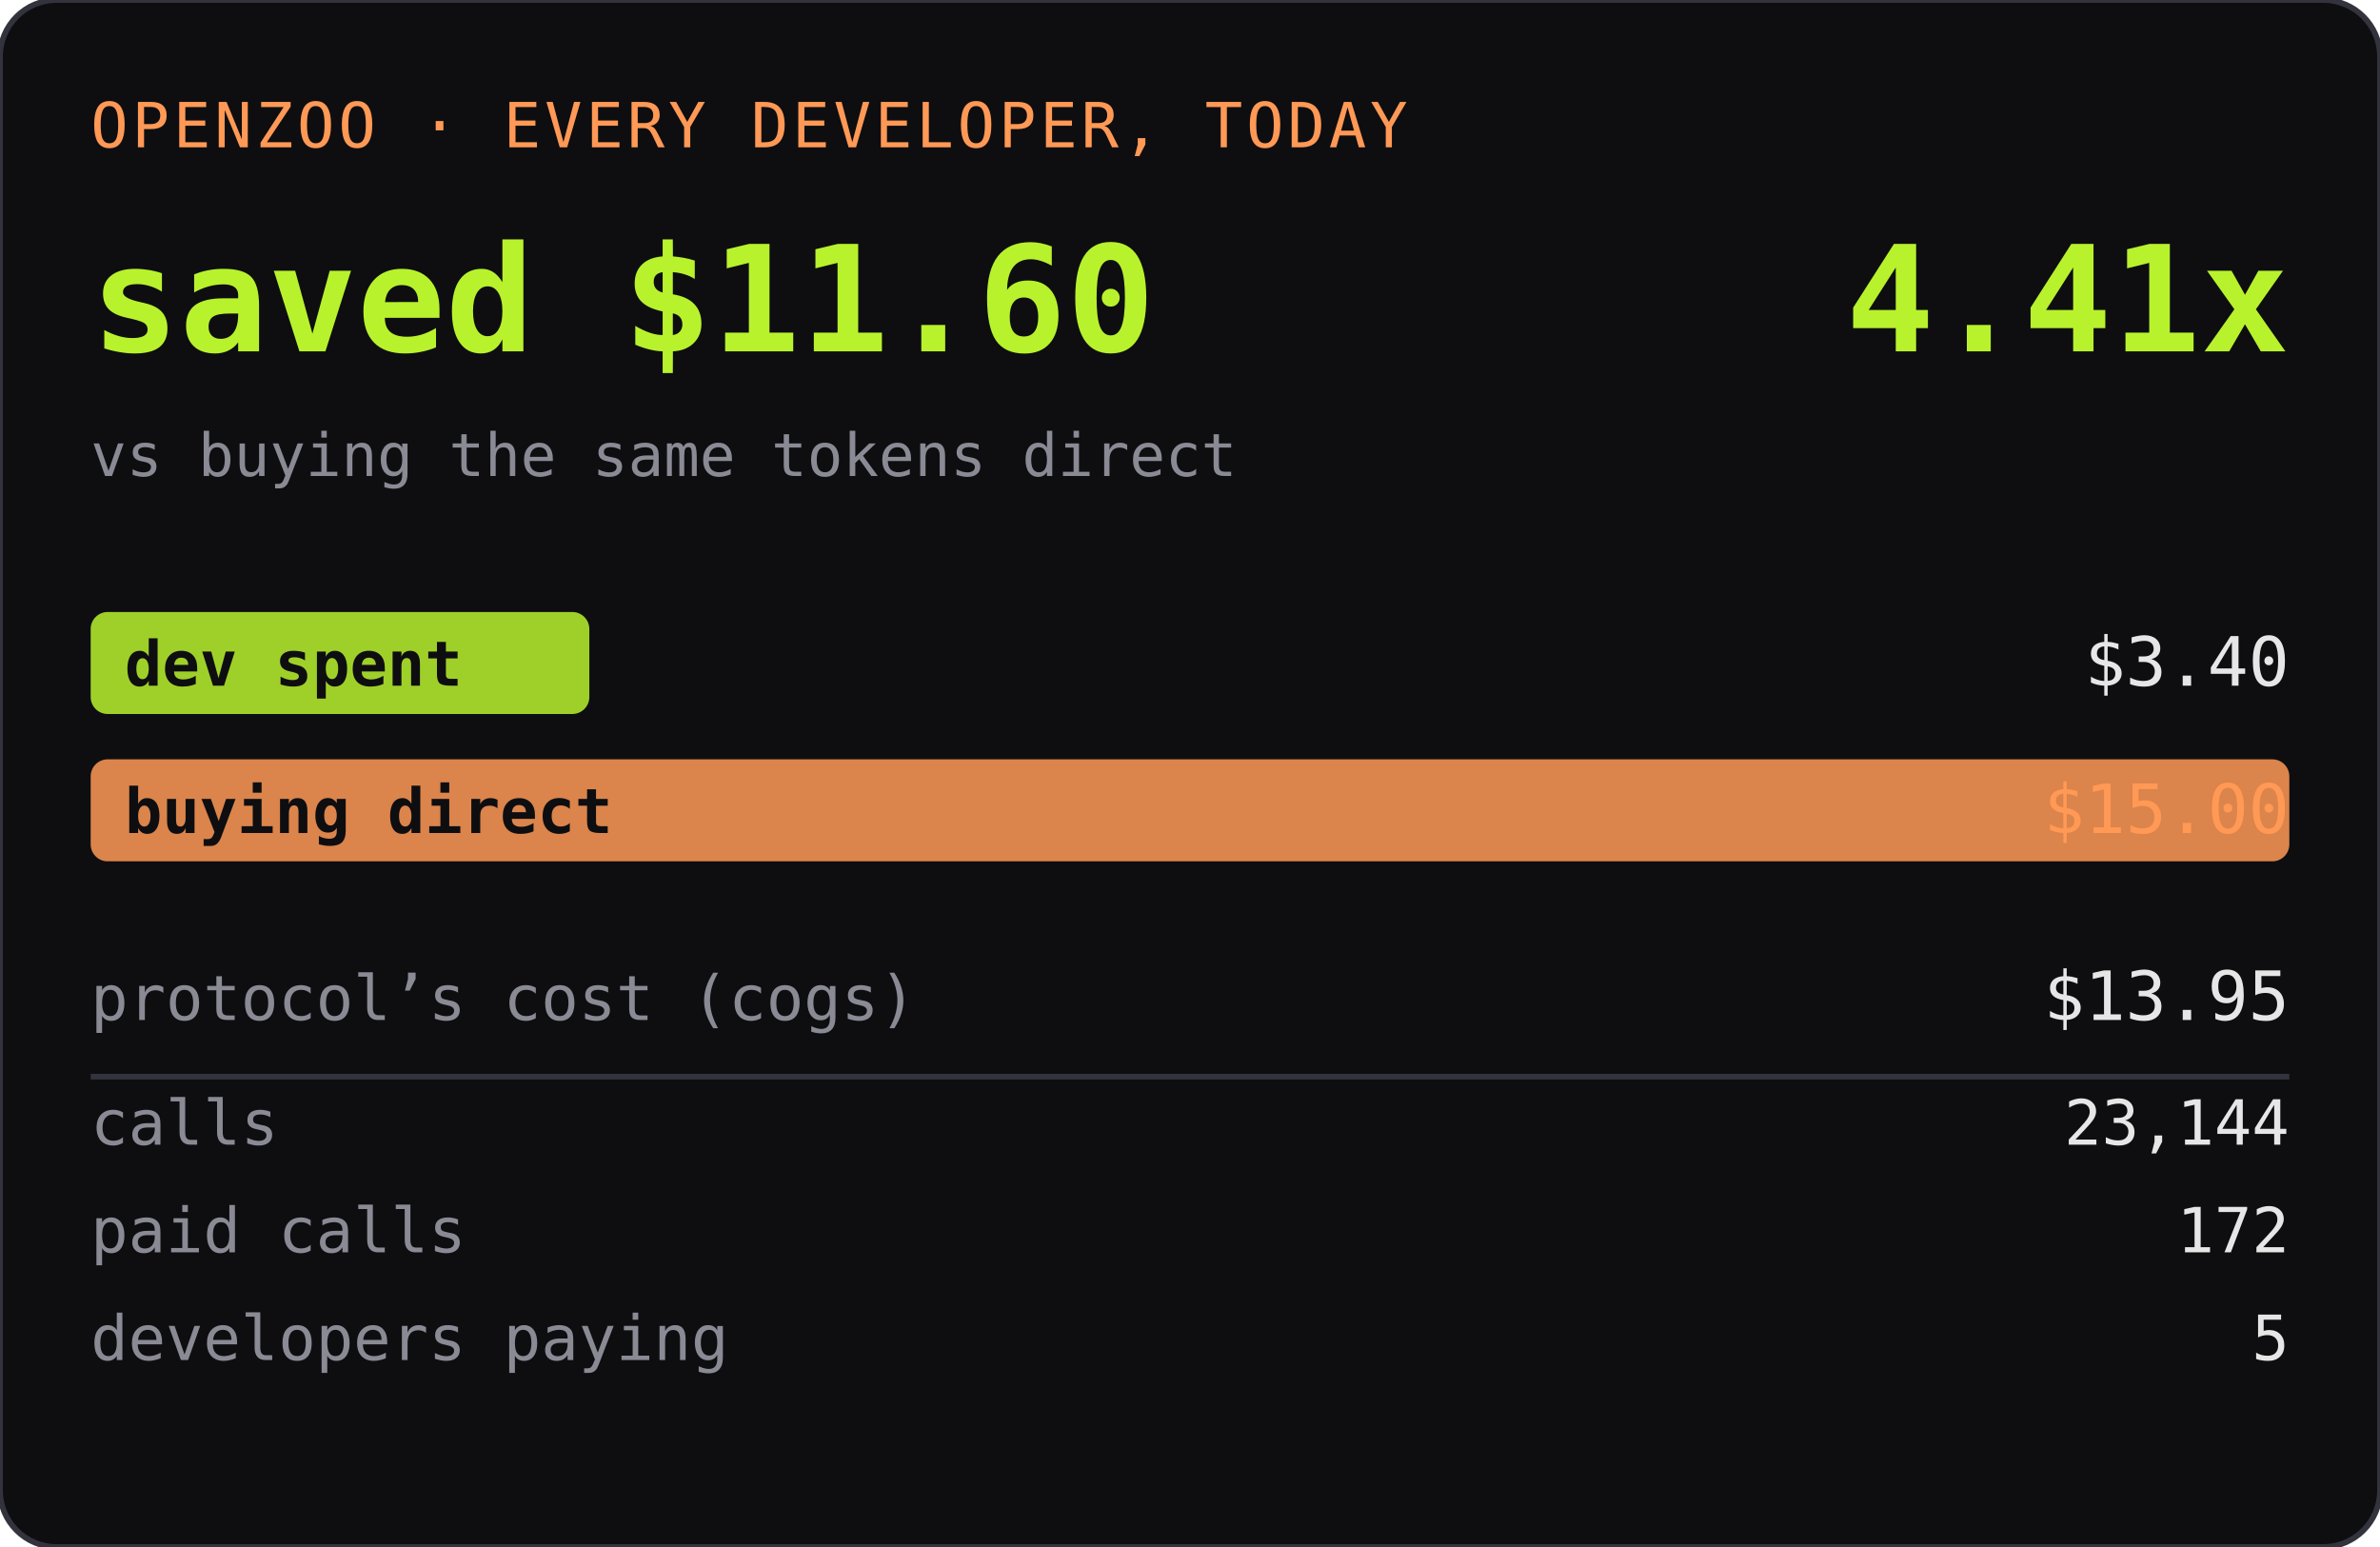
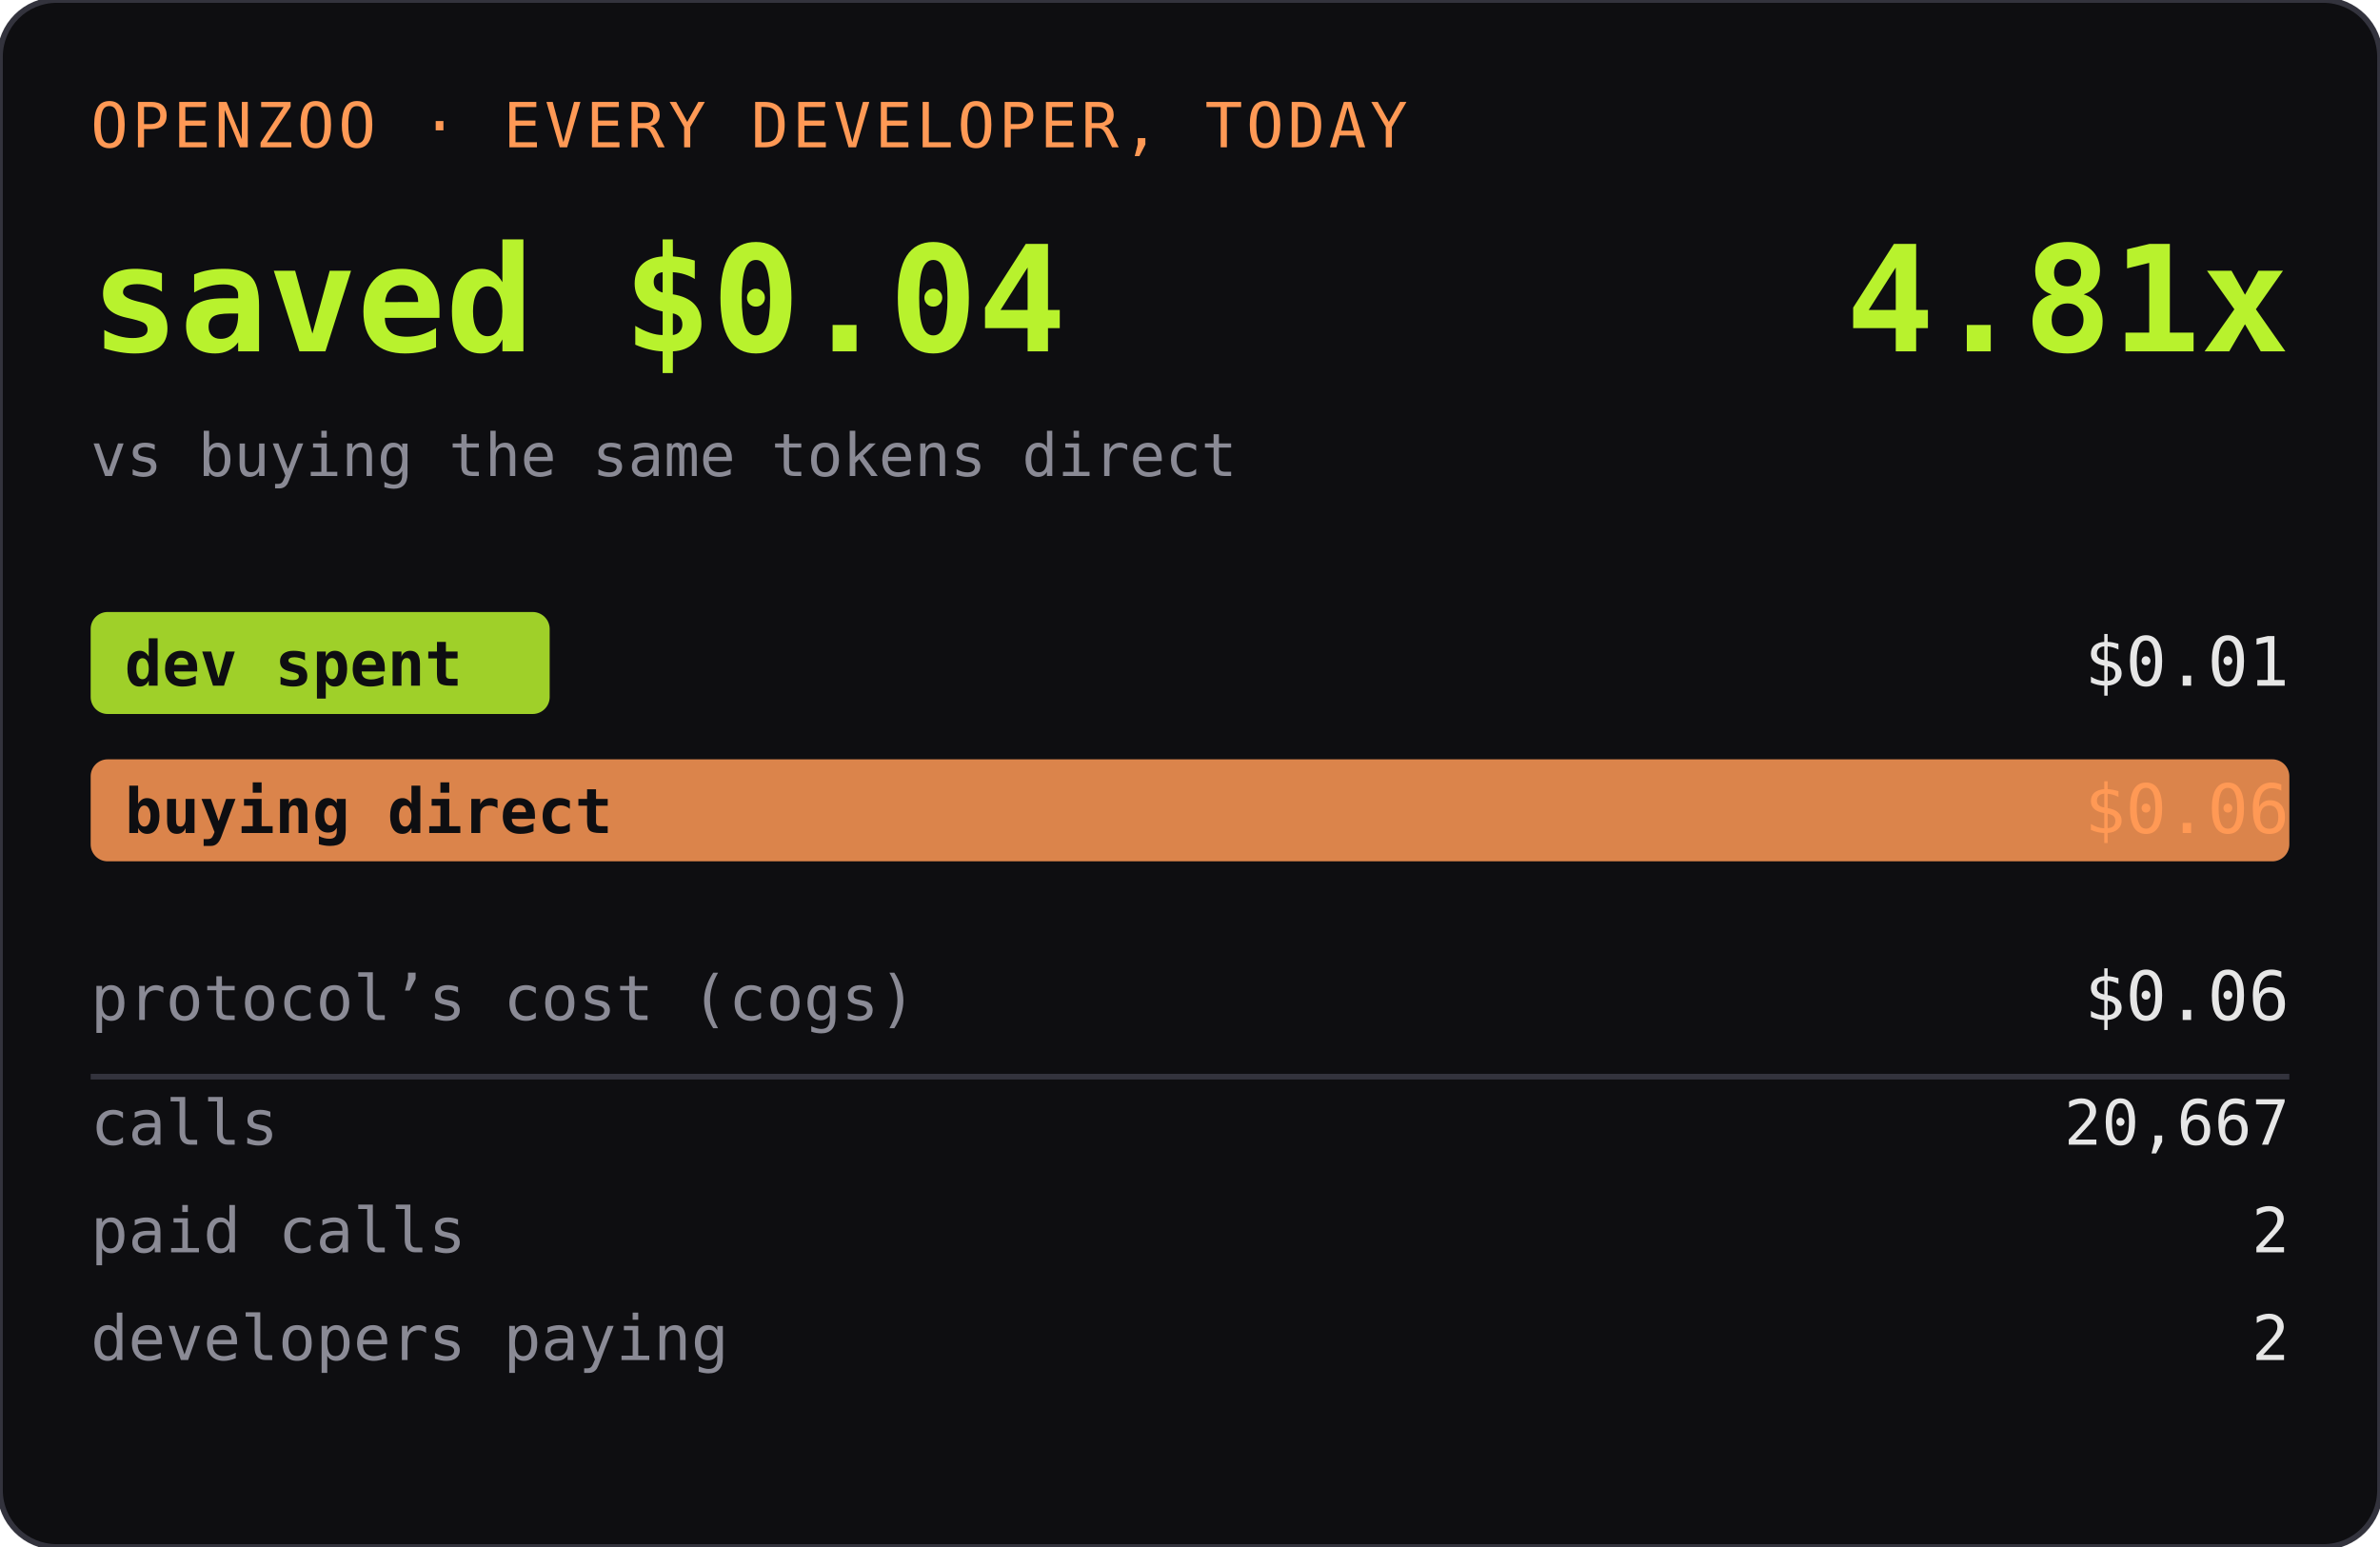
<svg xmlns="http://www.w3.org/2000/svg" width="420" height="273" role="img" aria-label="OPENZOO · EVERY DEVELOPER, TODAY">
  <rect width="420" height="273" rx="10" fill="#0e0e11" />
  <rect width="420" height="273" rx="10" fill="none" stroke="#33333d" />
  <text x="16" y="26" font-family="ui-monospace,SFMono-Regular,Menlo,monospace" font-size="11" fill="#ff9955" letter-spacing="0.06em">OPENZOO · EVERY DEVELOPER, TODAY</text>
-   <text x="16" y="62" font-family="ui-monospace,SFMono-Regular,Menlo,monospace" font-size="26" font-weight="600" fill="#b8f22d">saved $11.60</text>
-   <text x="404" y="62" text-anchor="end" font-family="ui-monospace,SFMono-Regular,Menlo,monospace" font-size="26" font-weight="600" fill="#b8f22d">4.41x</text>
+   <text x="16" y="62" font-family="ui-monospace,SFMono-Regular,Menlo,monospace" font-size="26" font-weight="600" fill="#b8f22d">saved $0.04</text>
+   <text x="404" y="62" text-anchor="end" font-family="ui-monospace,SFMono-Regular,Menlo,monospace" font-size="26" font-weight="600" fill="#b8f22d">4.81x</text>
  <text x="16" y="84" font-family="ui-monospace,SFMono-Regular,Menlo,monospace" font-size="10.5" fill="#8a8a95">vs buying the same tokens direct</text>
-   <rect x="16" y="108" width="88" height="18" rx="3" fill="#b8f22d" opacity="0.85" />
+   <rect x="16" y="108" width="81" height="18" rx="3" fill="#b8f22d" opacity="0.85" />
  <text x="22" y="121" font-family="ui-monospace,SFMono-Regular,Menlo,monospace" font-size="11" fill="#0e0e11" font-weight="600">dev spent</text>
-   <text x="404" y="121" text-anchor="end" font-family="ui-monospace,SFMono-Regular,Menlo,monospace" font-size="12" fill="#e6e6e6">$3.40</text>
+   <text x="404" y="121" text-anchor="end" font-family="ui-monospace,SFMono-Regular,Menlo,monospace" font-size="12" fill="#e6e6e6">$0.01</text>
  <rect x="16" y="134" width="388" height="18" rx="3" fill="#ff9955" opacity="0.85" />
  <text x="22" y="147" font-family="ui-monospace,SFMono-Regular,Menlo,monospace" font-size="11" fill="#0e0e11" font-weight="600">buying direct</text>
-   <text x="404" y="147" text-anchor="end" font-family="ui-monospace,SFMono-Regular,Menlo,monospace" font-size="12" fill="#ff9955">$15.00</text>
+   <text x="404" y="147" text-anchor="end" font-family="ui-monospace,SFMono-Regular,Menlo,monospace" font-size="12" fill="#ff9955">$0.06</text>
  <text x="16" y="180" font-family="ui-monospace,SFMono-Regular,Menlo,monospace" font-size="11" fill="#8a8a95">protocol’s cost (cogs)</text>
-   <text x="404" y="180" text-anchor="end" font-family="ui-monospace,SFMono-Regular,Menlo,monospace" font-size="12" fill="#e6e6e6">$13.95</text>
+   <text x="404" y="180" text-anchor="end" font-family="ui-monospace,SFMono-Regular,Menlo,monospace" font-size="12" fill="#e6e6e6">$0.06</text>
  <line x1="16" y1="190" x2="404" y2="190" stroke="#33333d" />
  <text x="16" y="202" font-family="ui-monospace,SFMono-Regular,Menlo,monospace" font-size="11" fill="#8a8a95">calls</text>
-   <text x="404" y="202" text-anchor="end" font-family="ui-monospace,SFMono-Regular,Menlo,monospace" font-size="11" fill="#e6e6e6">23,144</text>
+   <text x="404" y="202" text-anchor="end" font-family="ui-monospace,SFMono-Regular,Menlo,monospace" font-size="11" fill="#e6e6e6">20,667</text>
  <text x="16" y="221" font-family="ui-monospace,SFMono-Regular,Menlo,monospace" font-size="11" fill="#8a8a95">paid calls</text>
-   <text x="404" y="221" text-anchor="end" font-family="ui-monospace,SFMono-Regular,Menlo,monospace" font-size="11" fill="#e6e6e6">172</text>
+   <text x="404" y="221" text-anchor="end" font-family="ui-monospace,SFMono-Regular,Menlo,monospace" font-size="11" fill="#e6e6e6">2</text>
  <text x="16" y="240" font-family="ui-monospace,SFMono-Regular,Menlo,monospace" font-size="11" fill="#8a8a95">developers paying</text>
-   <text x="404" y="240" text-anchor="end" font-family="ui-monospace,SFMono-Regular,Menlo,monospace" font-size="11" fill="#e6e6e6">5</text>
+   <text x="404" y="240" text-anchor="end" font-family="ui-monospace,SFMono-Regular,Menlo,monospace" font-size="11" fill="#e6e6e6">2</text>
</svg>
